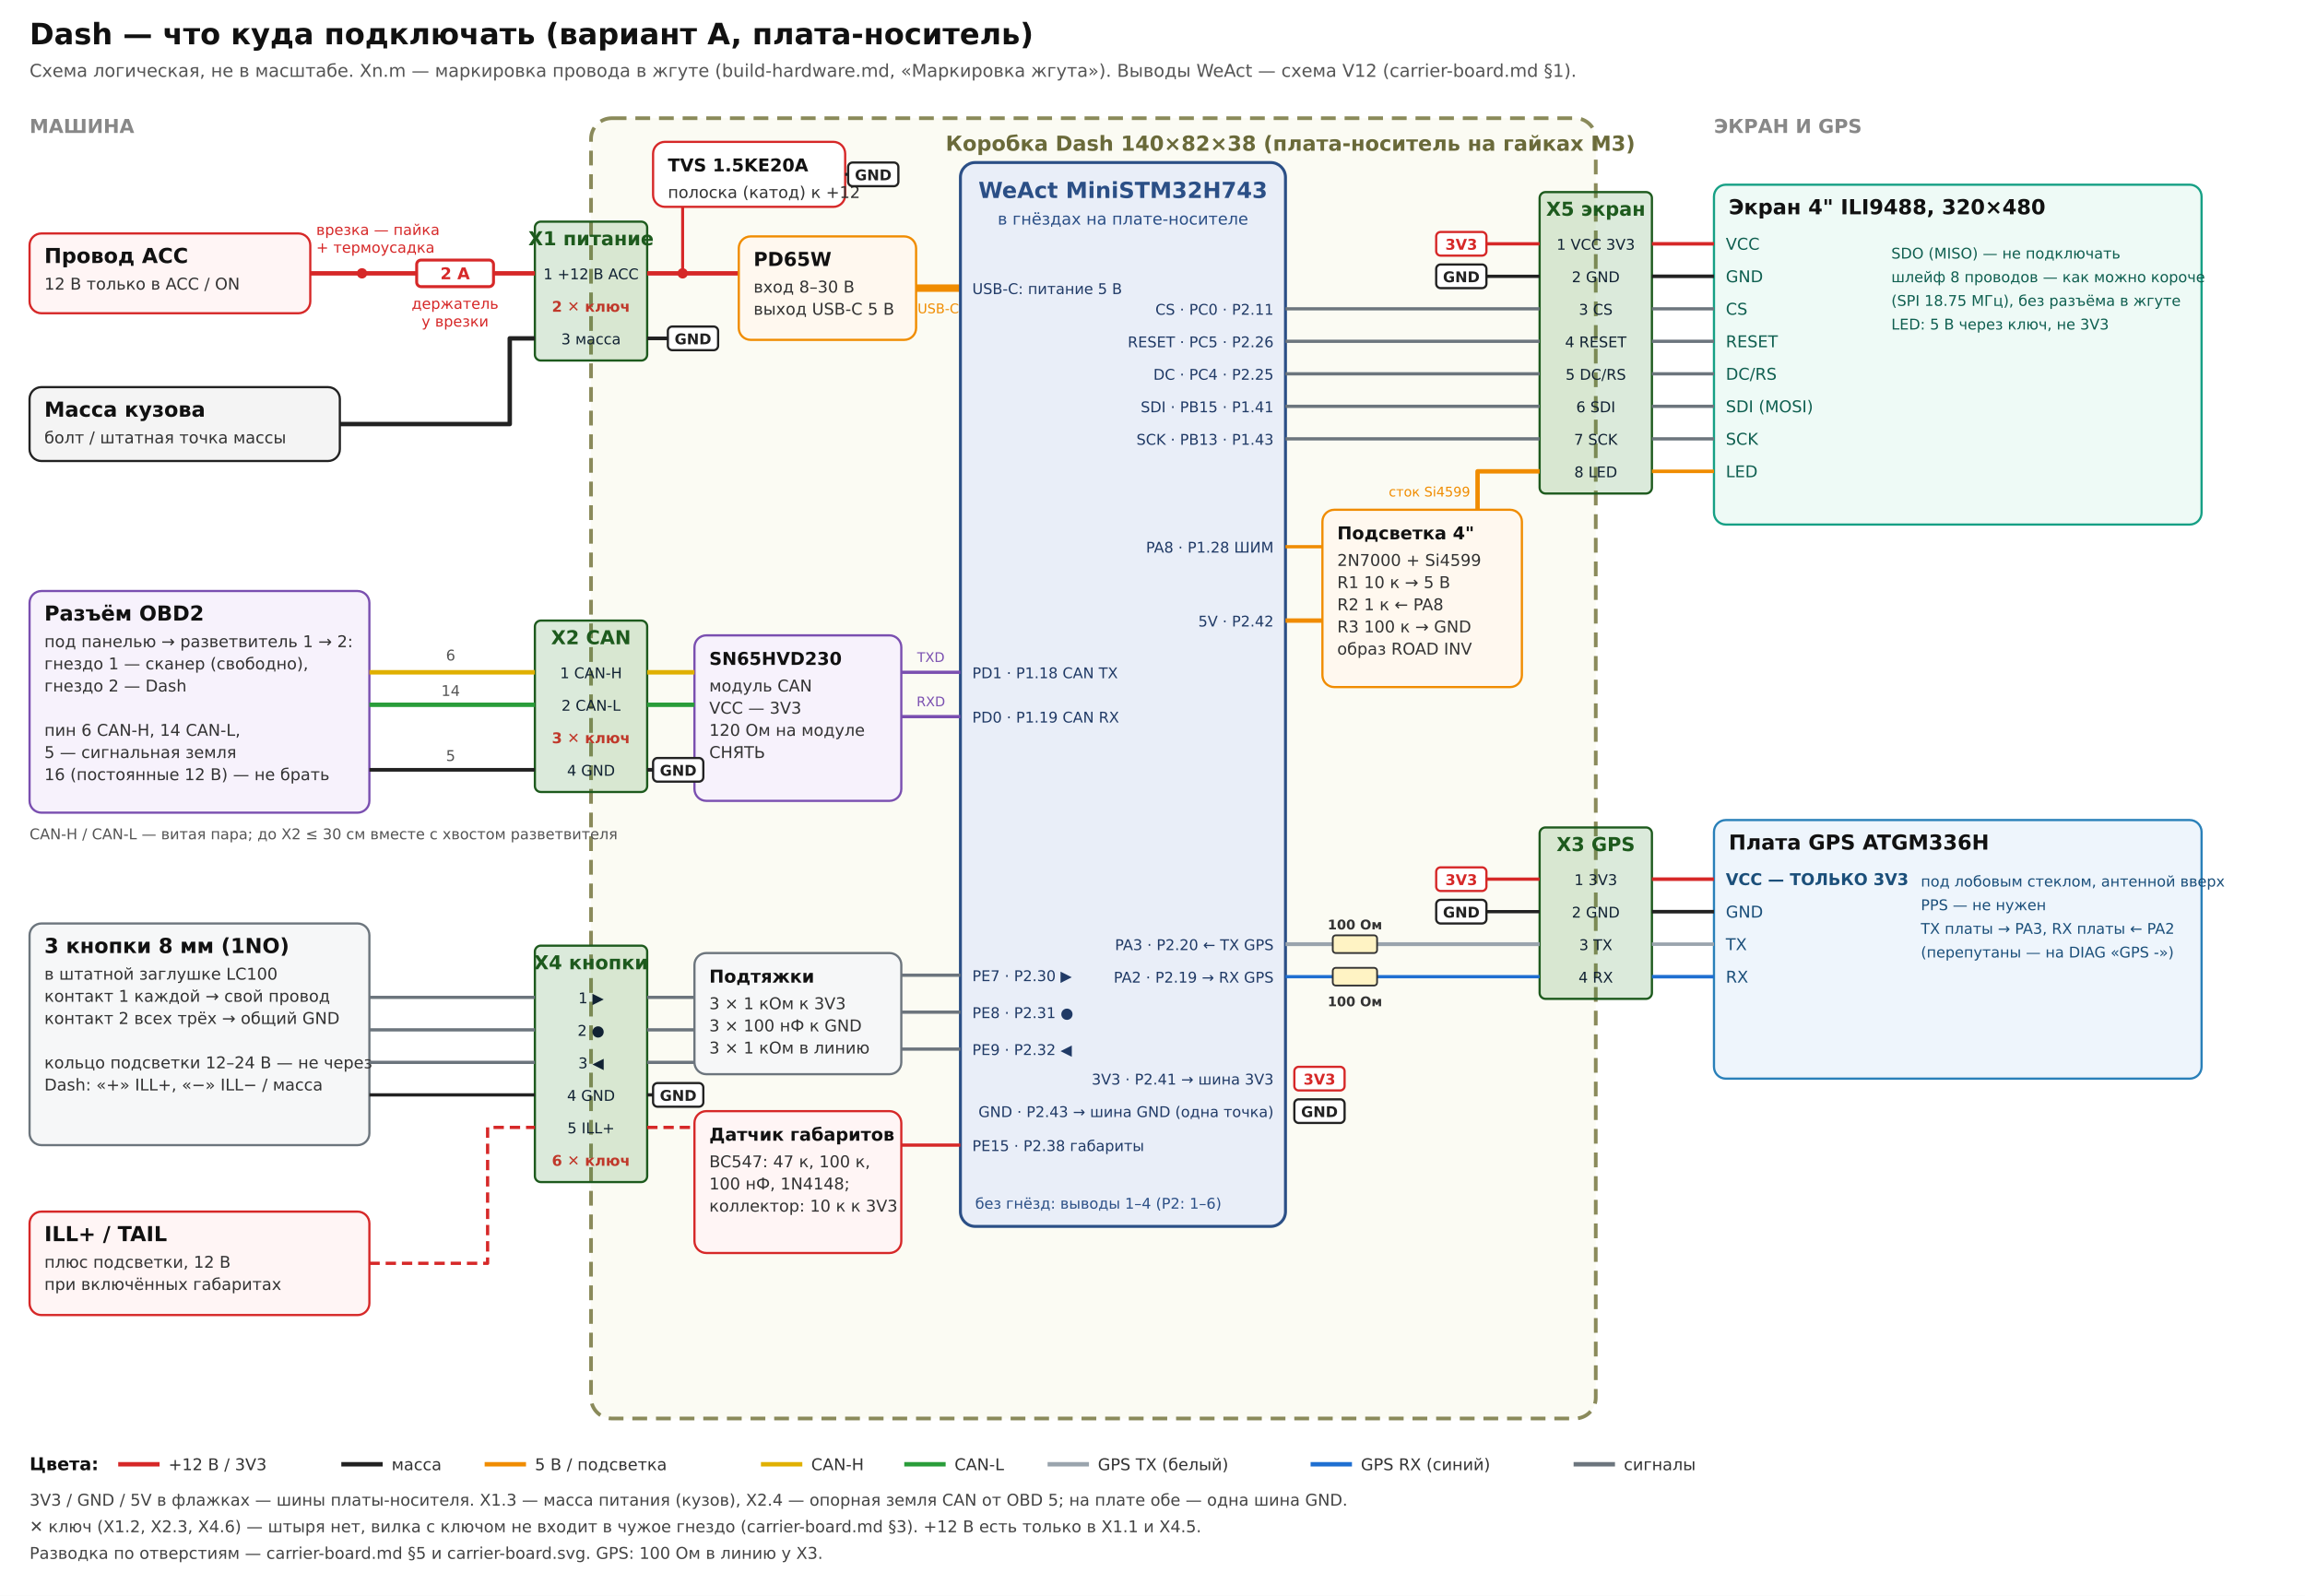
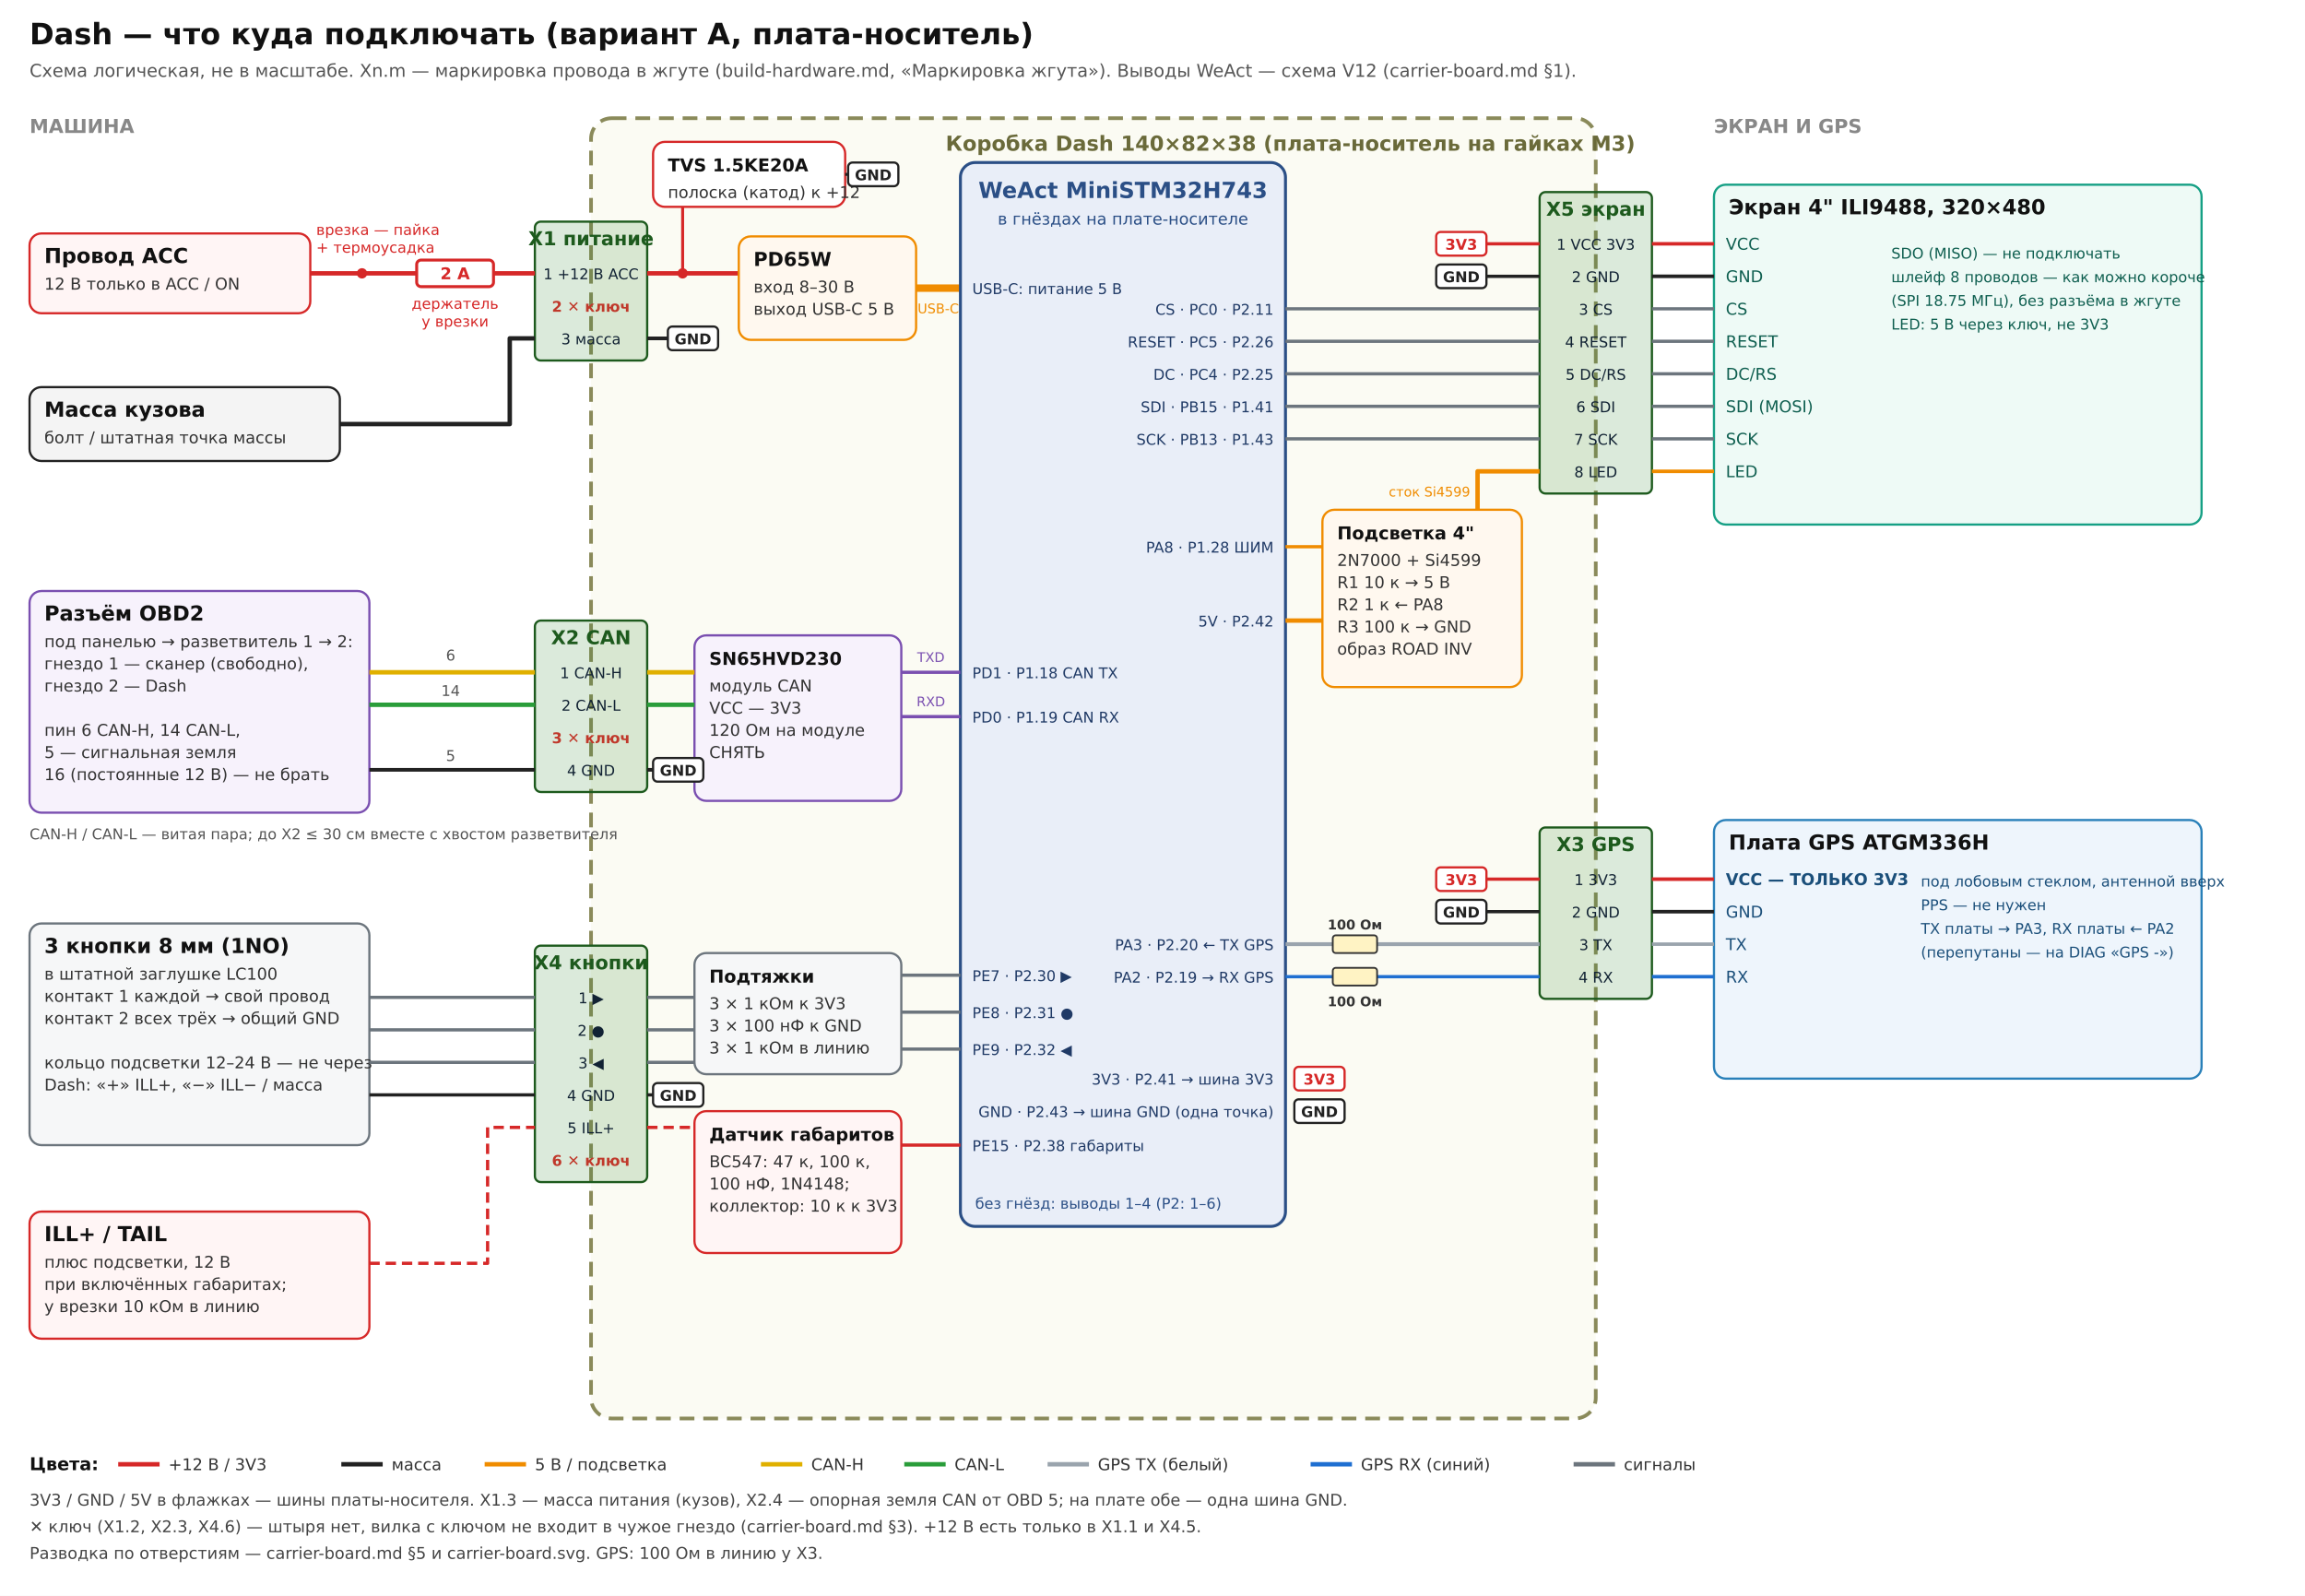
<svg xmlns="http://www.w3.org/2000/svg" width="1560" height="1080" viewBox="0 0 1560 1080" font-family="DejaVu Sans, Arial, sans-serif">
  <rect width="100%" height="100%" fill="#fff" />
  <text x="20" y="30" font-size="20" fill="#111" text-anchor="start" font-weight="bold">Dash — что куда подключать (вариант A, плата-носитель)</text>
  <text x="20" y="52" font-size="12" fill="#555" text-anchor="start" font-weight="normal">Схема логическая, не в масштабе. Xn.m — маркировка провода в жгуте (build-hardware.md, «Маркировка жгута»). Выводы WeAct — схема V12 (carrier-board.md §1).</text>
  <rect x="400" y="80" width="680" height="880" rx="14" fill="#fbfbf3" stroke="#8a8a5a" stroke-width="2.5" stroke-dasharray="10 6" />
  <text x="640" y="102" font-size="14" fill="#6a6a3a" text-anchor="start" font-weight="bold">Коробка Dash 140×82×38 (плата-носитель на гайках M3)</text>
  <text x="20" y="90" font-size="13" fill="#888" text-anchor="start" font-weight="bold">МАШИНА</text>
  <text x="1160" y="90" font-size="13" fill="#888" text-anchor="start" font-weight="bold">ЭКРАН И GPS</text>
  <rect x="362" y="150" width="76" height="94" rx="4" fill="#3a8f3a" fill-opacity="0.18" stroke="#1d5a1d" stroke-width="1.5" />
  <text x="400" y="166" font-size="13" fill="#1d5a1d" text-anchor="middle" font-weight="bold">X1 питание</text>
  <text x="400" y="189" font-size="10" fill="#123" text-anchor="middle" font-weight="normal">1 +12 В ACC</text>
  <text x="400" y="211" font-size="10" fill="#c0392b" text-anchor="middle" font-weight="bold">2 ✕ ключ</text>
  <text x="400" y="233" font-size="10" fill="#123" text-anchor="middle" font-weight="normal">3 масса</text>
  <rect x="362" y="420" width="76" height="116" rx="4" fill="#3a8f3a" fill-opacity="0.18" stroke="#1d5a1d" stroke-width="1.5" />
  <text x="400" y="436" font-size="13" fill="#1d5a1d" text-anchor="middle" font-weight="bold">X2 CAN</text>
  <text x="400" y="459" font-size="10" fill="#123" text-anchor="middle" font-weight="normal">1 CAN-H</text>
  <text x="400" y="481" font-size="10" fill="#123" text-anchor="middle" font-weight="normal">2 CAN-L</text>
  <text x="400" y="503" font-size="10" fill="#c0392b" text-anchor="middle" font-weight="bold">3 ✕ ключ</text>
  <text x="400" y="525" font-size="10" fill="#123" text-anchor="middle" font-weight="normal">4 GND</text>
  <rect x="362" y="640" width="76" height="160" rx="4" fill="#3a8f3a" fill-opacity="0.18" stroke="#1d5a1d" stroke-width="1.5" />
  <text x="400" y="656" font-size="13" fill="#1d5a1d" text-anchor="middle" font-weight="bold">X4 кнопки</text>
  <text x="400" y="679" font-size="10" fill="#123" text-anchor="middle" font-weight="normal">1 ▶</text>
  <text x="400" y="701" font-size="10" fill="#123" text-anchor="middle" font-weight="normal">2 ●</text>
  <text x="400" y="723" font-size="10" fill="#123" text-anchor="middle" font-weight="normal">3 ◀</text>
  <text x="400" y="745" font-size="10" fill="#123" text-anchor="middle" font-weight="normal">4 GND</text>
  <text x="400" y="767" font-size="10" fill="#123" text-anchor="middle" font-weight="normal">5 ILL+</text>
  <text x="400" y="789" font-size="10" fill="#c0392b" text-anchor="middle" font-weight="bold">6 ✕ ключ</text>
  <rect x="1042" y="130" width="76" height="204" rx="4" fill="#3a8f3a" fill-opacity="0.18" stroke="#1d5a1d" stroke-width="1.5" />
  <text x="1080" y="146" font-size="13" fill="#1d5a1d" text-anchor="middle" font-weight="bold">X5 экран</text>
  <text x="1080" y="169" font-size="10" fill="#123" text-anchor="middle" font-weight="normal">1 VCC 3V3</text>
  <text x="1080" y="191" font-size="10" fill="#123" text-anchor="middle" font-weight="normal">2 GND</text>
  <text x="1080" y="213" font-size="10" fill="#123" text-anchor="middle" font-weight="normal">3 CS</text>
  <text x="1080" y="235" font-size="10" fill="#123" text-anchor="middle" font-weight="normal">4 RESET</text>
  <text x="1080" y="257" font-size="10" fill="#123" text-anchor="middle" font-weight="normal">5 DC/RS</text>
  <text x="1080" y="279" font-size="10" fill="#123" text-anchor="middle" font-weight="normal">6 SDI</text>
  <text x="1080" y="301" font-size="10" fill="#123" text-anchor="middle" font-weight="normal">7 SCK</text>
  <text x="1080" y="323" font-size="10" fill="#123" text-anchor="middle" font-weight="normal">8 LED</text>
  <rect x="1042" y="560" width="76" height="116" rx="4" fill="#3a8f3a" fill-opacity="0.18" stroke="#1d5a1d" stroke-width="1.5" />
  <text x="1080" y="576" font-size="13" fill="#1d5a1d" text-anchor="middle" font-weight="bold">X3 GPS</text>
  <text x="1080" y="599" font-size="10" fill="#123" text-anchor="middle" font-weight="normal">1 3V3</text>
  <text x="1080" y="621" font-size="10" fill="#123" text-anchor="middle" font-weight="normal">2 GND</text>
  <text x="1080" y="643" font-size="10" fill="#123" text-anchor="middle" font-weight="normal">3 TX</text>
  <text x="1080" y="665" font-size="10" fill="#123" text-anchor="middle" font-weight="normal">4 RX</text>
  <rect x="20" y="158" width="190" height="54" rx="8" fill="#fff5f5" stroke="#d62828" stroke-width="1.5" />
  <text x="30" y="178" font-size="14" fill="#111" text-anchor="start" font-weight="bold">Провод ACC</text>
  <text x="30" y="196" font-size="11" fill="#333" text-anchor="start" font-weight="normal">12 В только в ACC / ON</text>
  <polyline points="210,185 362,185" fill="none" stroke="#d62828" stroke-width="3" stroke-linejoin="round" />
  <circle cx="245" cy="185" r="3.5" fill="#d62828" />
  <text x="214" y="159" font-size="10" fill="#d62828" text-anchor="start" font-weight="normal">врезка — пайка</text>
  <text x="214" y="171" font-size="10" fill="#d62828" text-anchor="start" font-weight="normal">+ термоусадка</text>
  <rect x="282" y="176" width="52" height="18" rx="3" fill="#fff" stroke="#d62828" stroke-width="2" />
  <text x="308" y="189" font-size="11" fill="#d62828" text-anchor="middle" font-weight="bold">2 А</text>
  <text x="308" y="209" font-size="10" fill="#d62828" text-anchor="middle" font-weight="normal">держатель</text>
  <text x="308" y="221" font-size="10" fill="#d62828" text-anchor="middle" font-weight="normal">у врезки</text>
  <rect x="20" y="262" width="210" height="50" rx="8" fill="#f4f4f4" stroke="#222222" stroke-width="1.5" />
  <text x="30" y="282" font-size="14" fill="#111" text-anchor="start" font-weight="bold">Масса кузова</text>
  <text x="30" y="300" font-size="11" fill="#333" text-anchor="start" font-weight="normal">болт / штатная точка массы</text>
  <polyline points="230,287 345,287 345,229 362,229" fill="none" stroke="#222222" stroke-width="3" stroke-linejoin="round" />
  <rect x="20" y="400" width="230" height="150" rx="8" fill="#f7f2fc" stroke="#7a4fb0" stroke-width="1.5" />
  <text x="30" y="420" font-size="14" fill="#111" text-anchor="start" font-weight="bold">Разъём OBD2</text>
  <text x="30" y="438" font-size="11" fill="#333" text-anchor="start" font-weight="normal">под панелью → разветвитель 1 → 2:</text>
  <text x="30" y="453" font-size="11" fill="#333" text-anchor="start" font-weight="normal">гнездо 1 — сканер (свободно),</text>
  <text x="30" y="468" font-size="11" fill="#333" text-anchor="start" font-weight="normal">гнездо 2 — Dash</text>
  <text x="30" y="483" font-size="11" fill="#333" text-anchor="start" font-weight="normal" />
  <text x="30" y="498" font-size="11" fill="#333" text-anchor="start" font-weight="normal">пин 6 CAN-H, 14 CAN-L,</text>
  <text x="30" y="513" font-size="11" fill="#333" text-anchor="start" font-weight="normal">5 — сигнальная земля</text>
  <text x="30" y="528" font-size="11" fill="#333" text-anchor="start" font-weight="normal">16 (постоянные 12 В) — не брать</text>
  <polyline points="250,455 362,455" fill="none" stroke="#e0b000" stroke-width="3" stroke-linejoin="round" />
  <polyline points="250,477 362,477" fill="none" stroke="#2a9d3a" stroke-width="3" stroke-linejoin="round" />
  <polyline points="250,521 362,521" fill="none" stroke="#222222" stroke-width="2.5" stroke-linejoin="round" />
  <text x="305" y="447" font-size="10" fill="#555" text-anchor="middle" font-weight="normal">6</text>
  <text x="305" y="471" font-size="10" fill="#555" text-anchor="middle" font-weight="normal">14</text>
  <text x="305" y="515" font-size="10" fill="#555" text-anchor="middle" font-weight="normal">5</text>
  <text x="20" y="568" font-size="10" fill="#555" text-anchor="start" font-weight="normal">CAN-H / CAN-L — витая пара; до X2 ≤ 30 см вместе с хвостом разветвителя</text>
  <rect x="20" y="625" width="230" height="150" rx="8" fill="#f6f7f8" stroke="#6c757d" stroke-width="1.5" />
  <text x="30" y="645" font-size="14" fill="#111" text-anchor="start" font-weight="bold">3 кнопки 8 мм (1NO)</text>
  <text x="30" y="663" font-size="11" fill="#333" text-anchor="start" font-weight="normal">в штатной заглушке LC100</text>
  <text x="30" y="678" font-size="11" fill="#333" text-anchor="start" font-weight="normal">контакт 1 каждой → свой провод</text>
  <text x="30" y="693" font-size="11" fill="#333" text-anchor="start" font-weight="normal">контакт 2 всех трёх → общий GND</text>
  <text x="30" y="708" font-size="11" fill="#333" text-anchor="start" font-weight="normal" />
  <text x="30" y="723" font-size="11" fill="#333" text-anchor="start" font-weight="normal">кольцо подсветки 12–24 В — не через</text>
  <text x="30" y="738" font-size="11" fill="#333" text-anchor="start" font-weight="normal">Dash: «+» ILL+, «−» ILL− / масса</text>
  <polyline points="250,675 362,675" fill="none" stroke="#6c757d" stroke-width="2.2" stroke-linejoin="round" />
  <polyline points="250,697 362,697" fill="none" stroke="#6c757d" stroke-width="2.2" stroke-linejoin="round" />
  <polyline points="250,719 362,719" fill="none" stroke="#6c757d" stroke-width="2.2" stroke-linejoin="round" />
  <polyline points="250,741 362,741" fill="none" stroke="#222222" stroke-width="2.2" stroke-linejoin="round" />
-   <rect x="20" y="820" width="230" height="70" rx="8" fill="#fff5f5" stroke="#d62828" stroke-width="1.5" />
+   <rect x="20" y="820" width="230" height="86" rx="8" fill="#fff5f5" stroke="#d62828" stroke-width="1.5" />
  <text x="30" y="840" font-size="14" fill="#111" text-anchor="start" font-weight="bold">ILL+ / TAIL</text>
  <text x="30" y="858" font-size="11" fill="#333" text-anchor="start" font-weight="normal">плюс подсветки, 12 В</text>
-   <text x="30" y="873" font-size="11" fill="#333" text-anchor="start" font-weight="normal">при включённых габаритах</text>
+   <text x="30" y="873" font-size="11" fill="#333" text-anchor="start" font-weight="normal">при включённых габаритах;</text>
+   <text x="30" y="888" font-size="11" fill="#333" text-anchor="start" font-weight="normal">у врезки 10 кОм в линию</text>
  <polyline points="250,855 330,855 330,763 362,763" fill="none" stroke="#d62828" stroke-width="2.2" stroke-linejoin="round" stroke-dasharray="7 4" />
  <polyline points="438,185 500,185" fill="none" stroke="#d62828" stroke-width="3" stroke-linejoin="round" />
  <circle cx="462" cy="185" r="3.5" fill="#d62828" />
  <polyline points="462,185 462,140" fill="none" stroke="#d62828" stroke-width="2" stroke-linejoin="round" />
  <rect x="442" y="96" width="130" height="44" rx="8" fill="#fff" stroke="#d62828" stroke-width="1.5" />
  <text x="452" y="116" font-size="12" fill="#111" text-anchor="start" font-weight="bold">TVS 1.5KE20A</text>
  <text x="452" y="134" font-size="11" fill="#333" text-anchor="start" font-weight="normal">полоска (катод) к +12</text>
  <rect x="574" y="110" width="34" height="16" rx="3" fill="#fff" stroke="#222222" stroke-width="1.5" />
  <text x="591.0" y="122" font-size="10" fill="#222222" text-anchor="middle" font-weight="bold">GND</text>
  <polyline points="572,118 574,118" fill="none" stroke="#222222" stroke-width="2" stroke-linejoin="round" />
  <polyline points="438,229 452,229" fill="none" stroke="#222222" stroke-width="2.5" stroke-linejoin="round" />
  <rect x="452" y="221" width="34" height="16" rx="3" fill="#fff" stroke="#222222" stroke-width="1.5" />
  <text x="469.0" y="233" font-size="10" fill="#222222" text-anchor="middle" font-weight="bold">GND</text>
  <rect x="500" y="160" width="120" height="70" rx="8" fill="#fff8ef" stroke="#f08c00" stroke-width="1.5" />
  <text x="510" y="180" font-size="13" fill="#111" text-anchor="start" font-weight="bold">PD65W</text>
  <text x="510" y="198" font-size="11" fill="#333" text-anchor="start" font-weight="normal">вход 8–30 В</text>
  <text x="510" y="213" font-size="11" fill="#333" text-anchor="start" font-weight="normal">выход USB-C 5 В</text>
  <polyline points="620,195 650,195" fill="none" stroke="#f08c00" stroke-width="5" stroke-linejoin="round" />
  <text x="635" y="212" font-size="9" fill="#f08c00" text-anchor="middle" font-weight="normal">USB-C</text>
  <rect x="650" y="110" width="220" height="720" rx="10" fill="#e9eef8" stroke="#2b4f86" stroke-width="2" />
  <text x="760.0" y="134" font-size="15" fill="#2b4f86" text-anchor="middle" font-weight="bold">WeAct MiniSTM32H743</text>
  <text x="760.0" y="152" font-size="11" fill="#2b4f86" text-anchor="middle" font-weight="normal">в гнёздах на плате-носителе</text>
  <text x="658" y="199" font-size="10" fill="#203a66" text-anchor="start" font-weight="normal">USB-C: питание 5 В</text>
  <rect x="470" y="430" width="140" height="112" rx="8" fill="#f7f2fc" stroke="#7a4fb0" stroke-width="1.5" />
  <text x="480" y="450" font-size="12" fill="#111" text-anchor="start" font-weight="bold">SN65HVD230</text>
  <text x="480" y="468" font-size="11" fill="#333" text-anchor="start" font-weight="normal">модуль CAN</text>
  <text x="480" y="483" font-size="11" fill="#333" text-anchor="start" font-weight="normal">VCC — 3V3</text>
  <text x="480" y="498" font-size="11" fill="#333" text-anchor="start" font-weight="normal">120 Ом на модуле</text>
  <text x="480" y="513" font-size="11" fill="#333" text-anchor="start" font-weight="normal">СНЯТЬ</text>
  <polyline points="438,455 470,455" fill="none" stroke="#e0b000" stroke-width="3" stroke-linejoin="round" />
  <polyline points="438,477 470,477" fill="none" stroke="#2a9d3a" stroke-width="3" stroke-linejoin="round" />
  <polyline points="438,521 442,521" fill="none" stroke="#222222" stroke-width="2.5" stroke-linejoin="round" />
  <rect x="442" y="513" width="34" height="16" rx="3" fill="#fff" stroke="#222222" stroke-width="1.5" />
  <text x="459.0" y="525" font-size="10" fill="#222222" text-anchor="middle" font-weight="bold">GND</text>
  <polyline points="610,455 650,455" fill="none" stroke="#7a4fb0" stroke-width="2.2" stroke-linejoin="round" />
  <text x="658" y="459" font-size="10" fill="#203a66" text-anchor="start" font-weight="normal">PD1 · P1.18  CAN TX</text>
  <polyline points="610,485 650,485" fill="none" stroke="#7a4fb0" stroke-width="2.2" stroke-linejoin="round" />
  <text x="658" y="489" font-size="10" fill="#203a66" text-anchor="start" font-weight="normal">PD0 · P1.19  CAN RX</text>
  <text x="630" y="448" font-size="9" fill="#7a4fb0" text-anchor="middle" font-weight="normal">TXD</text>
  <text x="630" y="478" font-size="9" fill="#7a4fb0" text-anchor="middle" font-weight="normal">RXD</text>
  <rect x="470" y="645" width="140" height="82" rx="8" fill="#f6f7f8" stroke="#6c757d" stroke-width="1.5" />
  <text x="480" y="665" font-size="12" fill="#111" text-anchor="start" font-weight="bold">Подтяжки</text>
  <text x="480" y="683" font-size="11" fill="#333" text-anchor="start" font-weight="normal">3 × 1 кОм к 3V3</text>
  <text x="480" y="698" font-size="11" fill="#333" text-anchor="start" font-weight="normal">3 × 100 нФ к GND</text>
  <text x="480" y="713" font-size="11" fill="#333" text-anchor="start" font-weight="normal">3 × 1 кОм в линию</text>
  <polyline points="438,675 470,675" fill="none" stroke="#6c757d" stroke-width="2.2" stroke-linejoin="round" />
  <polyline points="610,660 650,660" fill="none" stroke="#6c757d" stroke-width="2.2" stroke-linejoin="round" />
  <text x="658" y="664" font-size="10" fill="#203a66" text-anchor="start" font-weight="normal">PE7 · P2.30  ▶</text>
  <polyline points="438,697 470,697" fill="none" stroke="#6c757d" stroke-width="2.2" stroke-linejoin="round" />
  <polyline points="610,685 650,685" fill="none" stroke="#6c757d" stroke-width="2.2" stroke-linejoin="round" />
  <text x="658" y="689" font-size="10" fill="#203a66" text-anchor="start" font-weight="normal">PE8 · P2.31  ●</text>
  <polyline points="438,719 470,719" fill="none" stroke="#6c757d" stroke-width="2.2" stroke-linejoin="round" />
  <polyline points="610,710 650,710" fill="none" stroke="#6c757d" stroke-width="2.2" stroke-linejoin="round" />
  <text x="658" y="714" font-size="10" fill="#203a66" text-anchor="start" font-weight="normal">PE9 · P2.32  ◀</text>
  <polyline points="438,741 442,741" fill="none" stroke="#222222" stroke-width="2.2" stroke-linejoin="round" />
  <rect x="442" y="733" width="34" height="16" rx="3" fill="#fff" stroke="#222222" stroke-width="1.5" />
  <text x="459.0" y="745" font-size="10" fill="#222222" text-anchor="middle" font-weight="bold">GND</text>
  <rect x="470" y="752" width="140" height="96" rx="8" fill="#fff5f5" stroke="#d62828" stroke-width="1.5" />
  <text x="480" y="772" font-size="12" fill="#111" text-anchor="start" font-weight="bold">Датчик габаритов</text>
  <text x="480" y="790" font-size="11" fill="#333" text-anchor="start" font-weight="normal">BC547: 47 к, 100 к,</text>
  <text x="480" y="805" font-size="11" fill="#333" text-anchor="start" font-weight="normal">100 нФ, 1N4148;</text>
  <text x="480" y="820" font-size="11" fill="#333" text-anchor="start" font-weight="normal">коллектор: 10 к к 3V3</text>
  <polyline points="438,763 470,763" fill="none" stroke="#d62828" stroke-width="2.2" stroke-linejoin="round" stroke-dasharray="7 4" />
  <polyline points="610,775 650,775" fill="none" stroke="#d62828" stroke-width="2.2" stroke-linejoin="round" />
  <text x="658" y="779" font-size="10" fill="#203a66" text-anchor="start" font-weight="normal">PE15 · P2.38  габариты</text>
  <polyline points="870,209 1042,209" fill="none" stroke="#6c757d" stroke-width="2.2" stroke-linejoin="round" />
  <text x="862" y="213" font-size="10" fill="#203a66" text-anchor="end" font-weight="normal">CS · PC0 · P2.11</text>
  <polyline points="870,231 1042,231" fill="none" stroke="#6c757d" stroke-width="2.2" stroke-linejoin="round" />
  <text x="862" y="235" font-size="10" fill="#203a66" text-anchor="end" font-weight="normal">RESET · PC5 · P2.26</text>
  <polyline points="870,253 1042,253" fill="none" stroke="#6c757d" stroke-width="2.2" stroke-linejoin="round" />
  <text x="862" y="257" font-size="10" fill="#203a66" text-anchor="end" font-weight="normal">DC · PC4 · P2.25</text>
  <polyline points="870,275 1042,275" fill="none" stroke="#6c757d" stroke-width="2.2" stroke-linejoin="round" />
  <text x="862" y="279" font-size="10" fill="#203a66" text-anchor="end" font-weight="normal">SDI · PB15 · P1.41</text>
  <polyline points="870,297 1042,297" fill="none" stroke="#6c757d" stroke-width="2.2" stroke-linejoin="round" />
  <text x="862" y="301" font-size="10" fill="#203a66" text-anchor="end" font-weight="normal">SCK · PB13 · P1.43</text>
  <polyline points="1042,165 1006,165" fill="none" stroke="#d62828" stroke-width="2.2" stroke-linejoin="round" />
  <rect x="972" y="157" width="34" height="16" rx="3" fill="#fff" stroke="#d62828" stroke-width="1.5" />
  <text x="989.0" y="169" font-size="10" fill="#d62828" text-anchor="middle" font-weight="bold">3V3</text>
  <polyline points="1042,187 1006,187" fill="none" stroke="#222222" stroke-width="2.2" stroke-linejoin="round" />
  <rect x="972" y="179" width="34" height="16" rx="3" fill="#fff" stroke="#222222" stroke-width="1.5" />
  <text x="989.0" y="191" font-size="10" fill="#222222" text-anchor="middle" font-weight="bold">GND</text>
  <rect x="895" y="345" width="135" height="120" rx="8" fill="#fff8ef" stroke="#f08c00" stroke-width="1.5" />
  <text x="905" y="365" font-size="12" fill="#111" text-anchor="start" font-weight="bold">Подсветка 4"</text>
  <text x="905" y="383" font-size="11" fill="#333" text-anchor="start" font-weight="normal">2N7000 + Si4599</text>
  <text x="905" y="398" font-size="11" fill="#333" text-anchor="start" font-weight="normal">R1 10 к → 5 В</text>
  <text x="905" y="413" font-size="11" fill="#333" text-anchor="start" font-weight="normal">R2 1 к ← PA8</text>
  <text x="905" y="428" font-size="11" fill="#333" text-anchor="start" font-weight="normal">R3 100 к → GND</text>
  <text x="905" y="443" font-size="11" fill="#333" text-anchor="start" font-weight="normal">образ ROAD INV</text>
  <polyline points="870,370 895,370" fill="none" stroke="#f08c00" stroke-width="2.2" stroke-linejoin="round" />
  <text x="862" y="374" font-size="10" fill="#203a66" text-anchor="end" font-weight="normal">PA8 · P1.28  ШИМ</text>
  <polyline points="870,420 895,420" fill="none" stroke="#f08c00" stroke-width="3" stroke-linejoin="round" />
  <text x="862" y="424" font-size="10" fill="#203a66" text-anchor="end" font-weight="normal">5V · P2.42</text>
  <polyline points="1000,345 1000,319 1042,319" fill="none" stroke="#f08c00" stroke-width="3" stroke-linejoin="round" />
  <text x="995" y="336" font-size="9" fill="#f08c00" text-anchor="end" font-weight="normal">сток Si4599</text>
  <polyline points="1042,595 1006,595" fill="none" stroke="#d62828" stroke-width="2.2" stroke-linejoin="round" />
  <rect x="972" y="587" width="34" height="16" rx="3" fill="#fff" stroke="#d62828" stroke-width="1.5" />
  <text x="989.0" y="599" font-size="10" fill="#d62828" text-anchor="middle" font-weight="bold">3V3</text>
  <polyline points="1042,617 1006,617" fill="none" stroke="#222222" stroke-width="2.2" stroke-linejoin="round" />
  <rect x="972" y="609" width="34" height="16" rx="3" fill="#fff" stroke="#222222" stroke-width="1.5" />
  <text x="989.0" y="621" font-size="10" fill="#222222" text-anchor="middle" font-weight="bold">GND</text>
  <polyline points="870,639 1042,639" fill="none" stroke="#9aa4ad" stroke-width="2.6" stroke-linejoin="round" />
  <text x="862" y="643" font-size="10" fill="#203a66" text-anchor="end" font-weight="normal">PA3 · P2.20  ← TX GPS</text>
  <polyline points="870,661 1042,661" fill="none" stroke="#1f6fd1" stroke-width="2.2" stroke-linejoin="round" />
  <text x="862" y="665" font-size="10" fill="#203a66" text-anchor="end" font-weight="normal">PA2 · P2.19  → RX GPS</text>
  <rect x="902" y="633" width="30" height="12" rx="2" fill="#fff3c4" stroke="#333" stroke-width="1.2" />
  <text x="917" y="629" font-size="9" fill="#333" text-anchor="middle" font-weight="bold">100 Ом</text>
  <rect x="902" y="655" width="30" height="12" rx="2" fill="#fff3c4" stroke="#333" stroke-width="1.2" />
  <text x="917" y="681" font-size="9" fill="#333" text-anchor="middle" font-weight="bold">100 Ом</text>
  <text x="862" y="734" font-size="10" fill="#203a66" text-anchor="end" font-weight="normal">3V3 · P2.41 → шина 3V3</text>
  <text x="862" y="756" font-size="10" fill="#203a66" text-anchor="end" font-weight="normal">GND · P2.43 → шина GND (одна точка)</text>
  <rect x="876" y="722" width="34" height="16" rx="3" fill="#fff" stroke="#d62828" stroke-width="1.5" />
  <text x="893.0" y="734" font-size="10" fill="#d62828" text-anchor="middle" font-weight="bold">3V3</text>
  <rect x="876" y="744" width="34" height="16" rx="3" fill="#fff" stroke="#222222" stroke-width="1.5" />
  <text x="893.0" y="756" font-size="10" fill="#222222" text-anchor="middle" font-weight="bold">GND</text>
  <text x="660" y="818" font-size="10" fill="#2b4f86" text-anchor="start" font-weight="normal">без гнёзд: выводы 1–4 (P2: 1–6)</text>
  <rect x="1160" y="125" width="330" height="230" rx="8" fill="#eefaf6" stroke="#16a085" stroke-width="1.5" />
  <text x="1170" y="145" font-size="14" fill="#111" text-anchor="start" font-weight="bold">Экран 4" ILI9488, 320×480</text>
  <polyline points="1118,165 1160,165" fill="none" stroke="#d62828" stroke-width="2.4" stroke-linejoin="round" />
  <text x="1168" y="169" font-size="11" fill="#0f5f50" text-anchor="start" font-weight="normal">VCC</text>
  <polyline points="1118,187 1160,187" fill="none" stroke="#222222" stroke-width="2.4" stroke-linejoin="round" />
  <text x="1168" y="191" font-size="11" fill="#0f5f50" text-anchor="start" font-weight="normal">GND</text>
  <polyline points="1118,209 1160,209" fill="none" stroke="#6c757d" stroke-width="2.2" stroke-linejoin="round" />
  <text x="1168" y="213" font-size="11" fill="#0f5f50" text-anchor="start" font-weight="normal">CS</text>
  <polyline points="1118,231 1160,231" fill="none" stroke="#6c757d" stroke-width="2.2" stroke-linejoin="round" />
  <text x="1168" y="235" font-size="11" fill="#0f5f50" text-anchor="start" font-weight="normal">RESET</text>
  <polyline points="1118,253 1160,253" fill="none" stroke="#6c757d" stroke-width="2.2" stroke-linejoin="round" />
  <text x="1168" y="257" font-size="11" fill="#0f5f50" text-anchor="start" font-weight="normal">DC/RS</text>
  <polyline points="1118,275 1160,275" fill="none" stroke="#6c757d" stroke-width="2.2" stroke-linejoin="round" />
  <text x="1168" y="279" font-size="11" fill="#0f5f50" text-anchor="start" font-weight="normal">SDI (MOSI)</text>
  <polyline points="1118,297 1160,297" fill="none" stroke="#6c757d" stroke-width="2.2" stroke-linejoin="round" />
  <text x="1168" y="301" font-size="11" fill="#0f5f50" text-anchor="start" font-weight="normal">SCK</text>
  <polyline points="1118,319 1160,319" fill="none" stroke="#f08c00" stroke-width="2.4" stroke-linejoin="round" />
  <text x="1168" y="323" font-size="11" fill="#0f5f50" text-anchor="start" font-weight="normal">LED</text>
  <text x="1280" y="175" font-size="10" fill="#0f5f50" text-anchor="start" font-weight="normal">SDO (MISO) — не подключать</text>
  <text x="1280" y="191" font-size="10" fill="#0f5f50" text-anchor="start" font-weight="normal">шлейф 8 проводов — как можно короче</text>
  <text x="1280" y="207" font-size="10" fill="#0f5f50" text-anchor="start" font-weight="normal">(SPI 18.75 МГц), без разъёма в жгуте</text>
  <text x="1280" y="223" font-size="10" fill="#0f5f50" text-anchor="start" font-weight="normal">LED: 5 В через ключ, не 3V3</text>
  <rect x="1160" y="555" width="330" height="175" rx="8" fill="#eef5fc" stroke="#2980b9" stroke-width="1.5" />
  <text x="1170" y="575" font-size="14" fill="#111" text-anchor="start" font-weight="bold">Плата GPS ATGM336H</text>
  <polyline points="1118,595 1160,595" fill="none" stroke="#d62828" stroke-width="2.4" stroke-linejoin="round" />
  <text x="1168" y="599" font-size="11" fill="#1b4f7a" text-anchor="start" font-weight="bold">VCC — ТОЛЬКО 3V3</text>
  <polyline points="1118,617 1160,617" fill="none" stroke="#222222" stroke-width="2.4" stroke-linejoin="round" />
  <text x="1168" y="621" font-size="11" fill="#1b4f7a" text-anchor="start" font-weight="normal">GND</text>
  <polyline points="1118,639 1160,639" fill="none" stroke="#9aa4ad" stroke-width="2.4" stroke-linejoin="round" />
  <text x="1168" y="643" font-size="11" fill="#1b4f7a" text-anchor="start" font-weight="normal">TX</text>
  <polyline points="1118,661 1160,661" fill="none" stroke="#1f6fd1" stroke-width="2.4" stroke-linejoin="round" />
  <text x="1168" y="665" font-size="11" fill="#1b4f7a" text-anchor="start" font-weight="normal">RX</text>
  <text x="1300" y="600" font-size="10" fill="#1b4f7a" text-anchor="start" font-weight="normal">под лобовым стеклом, антенной вверх</text>
  <text x="1300" y="616" font-size="10" fill="#1b4f7a" text-anchor="start" font-weight="normal">PPS — не нужен</text>
  <text x="1300" y="632" font-size="10" fill="#1b4f7a" text-anchor="start" font-weight="normal">TX платы → PA3, RX платы ← PA2</text>
  <text x="1300" y="648" font-size="10" fill="#1b4f7a" text-anchor="start" font-weight="normal">(перепутаны — на DIAG «GPS -»)</text>
  <text x="20" y="995" font-size="12" fill="#111" text-anchor="start" font-weight="bold">Цвета:</text>
  <polyline points="80,991 108,991" fill="none" stroke="#d62828" stroke-width="3" stroke-linejoin="round" />
  <text x="114" y="995" font-size="11" fill="#333" text-anchor="start" font-weight="normal">+12 В / 3V3</text>
  <polyline points="231,991 259,991" fill="none" stroke="#222222" stroke-width="3" stroke-linejoin="round" />
  <text x="265" y="995" font-size="11" fill="#333" text-anchor="start" font-weight="normal">масса</text>
  <polyline points="328,991 356,991" fill="none" stroke="#f08c00" stroke-width="3" stroke-linejoin="round" />
  <text x="362" y="995" font-size="11" fill="#333" text-anchor="start" font-weight="normal">5 В / подсветка</text>
  <polyline points="515,991 543,991" fill="none" stroke="#e0b000" stroke-width="3" stroke-linejoin="round" />
  <text x="549" y="995" font-size="11" fill="#333" text-anchor="start" font-weight="normal">CAN-H</text>
  <polyline points="612,991 640,991" fill="none" stroke="#2a9d3a" stroke-width="3" stroke-linejoin="round" />
  <text x="646" y="995" font-size="11" fill="#333" text-anchor="start" font-weight="normal">CAN-L</text>
  <polyline points="709,991 737,991" fill="none" stroke="#9aa4ad" stroke-width="3" stroke-linejoin="round" />
  <text x="743" y="995" font-size="11" fill="#333" text-anchor="start" font-weight="normal">GPS TX (белый)</text>
  <polyline points="887,991 915,991" fill="none" stroke="#1f6fd1" stroke-width="3" stroke-linejoin="round" />
  <text x="921" y="995" font-size="11" fill="#333" text-anchor="start" font-weight="normal">GPS RX (синий)</text>
  <polyline points="1065,991 1093,991" fill="none" stroke="#6c757d" stroke-width="3" stroke-linejoin="round" />
  <text x="1099" y="995" font-size="11" fill="#333" text-anchor="start" font-weight="normal">сигналы</text>
  <text x="20" y="1019" font-size="11" fill="#444" text-anchor="start" font-weight="normal">3V3 / GND / 5V в флажках — шины платы-носителя. X1.3 — масса питания (кузов), X2.4 — опорная земля CAN от OBD 5; на плате обе — одна шина GND.</text>
  <text x="20" y="1037" font-size="11" fill="#444" text-anchor="start" font-weight="normal">✕ ключ (X1.2, X2.3, X4.6) — штыря нет, вилка с ключом не входит в чужое гнездо (carrier-board.md §3). +12 В есть только в X1.1 и X4.5.</text>
  <text x="20" y="1055" font-size="11" fill="#444" text-anchor="start" font-weight="normal">Разводка по отверстиям — carrier-board.md §5 и carrier-board.svg. GPS: 100 Ом в линию у X3.</text>
</svg>
